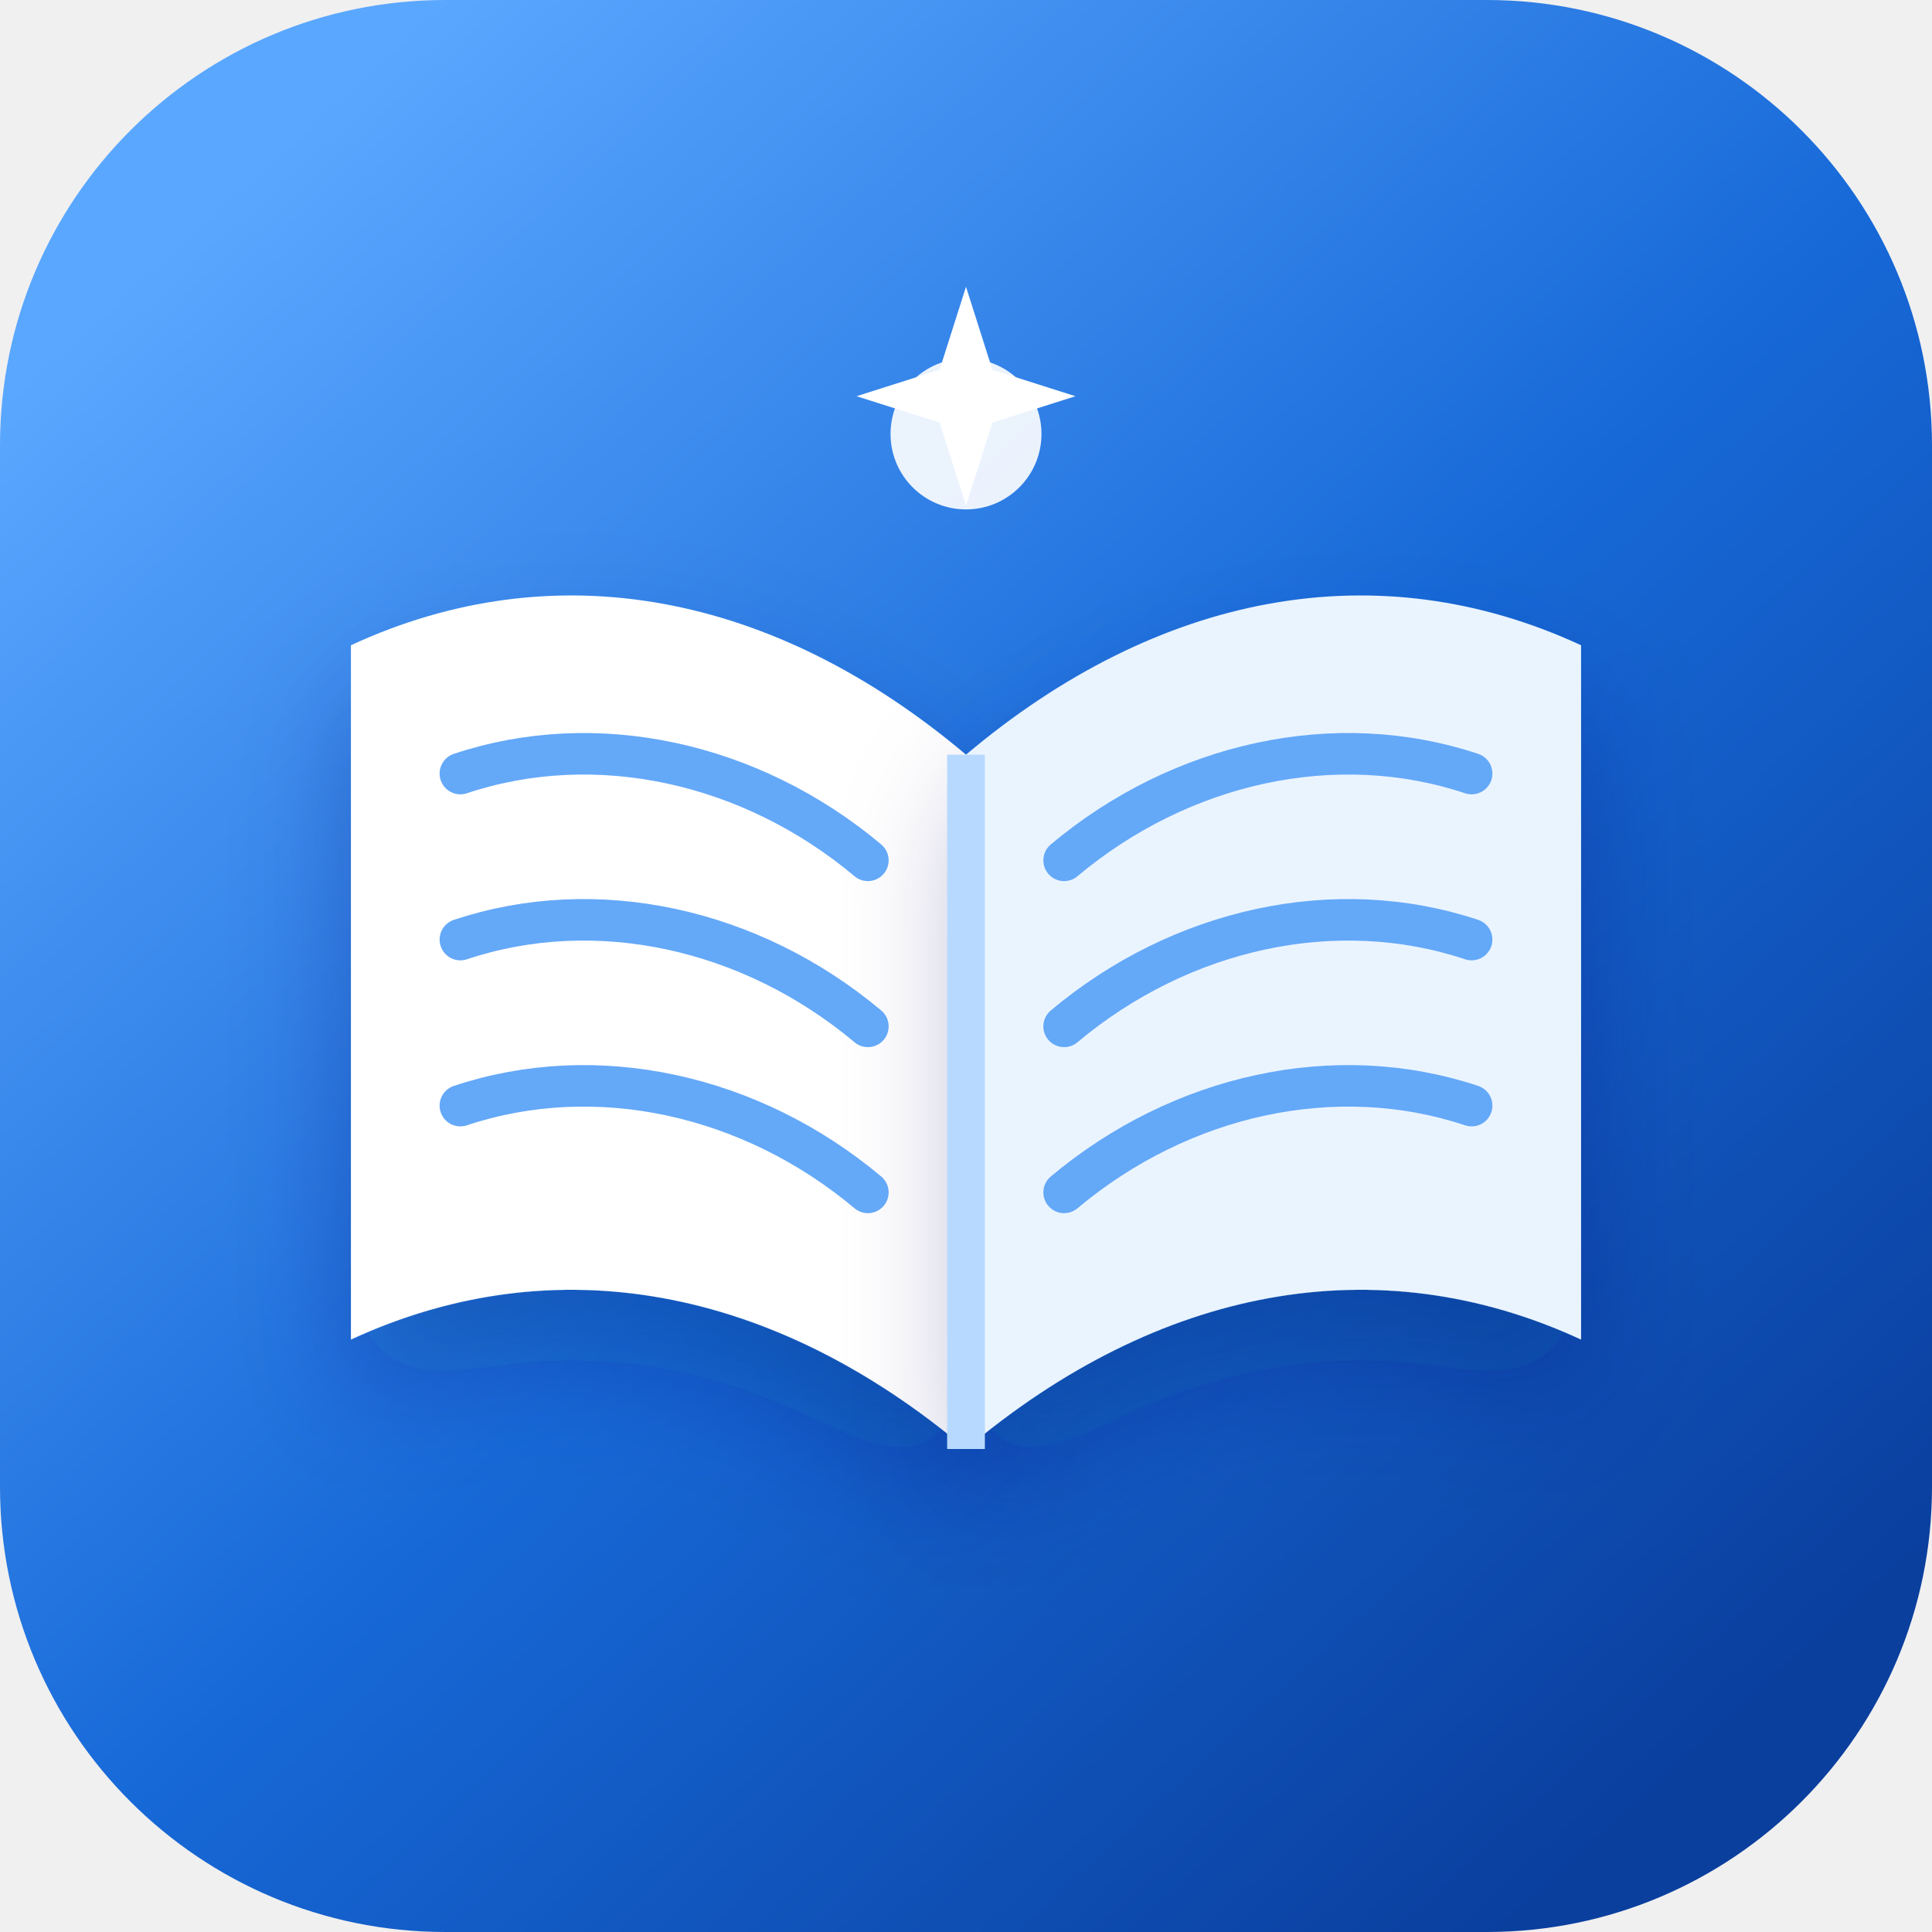
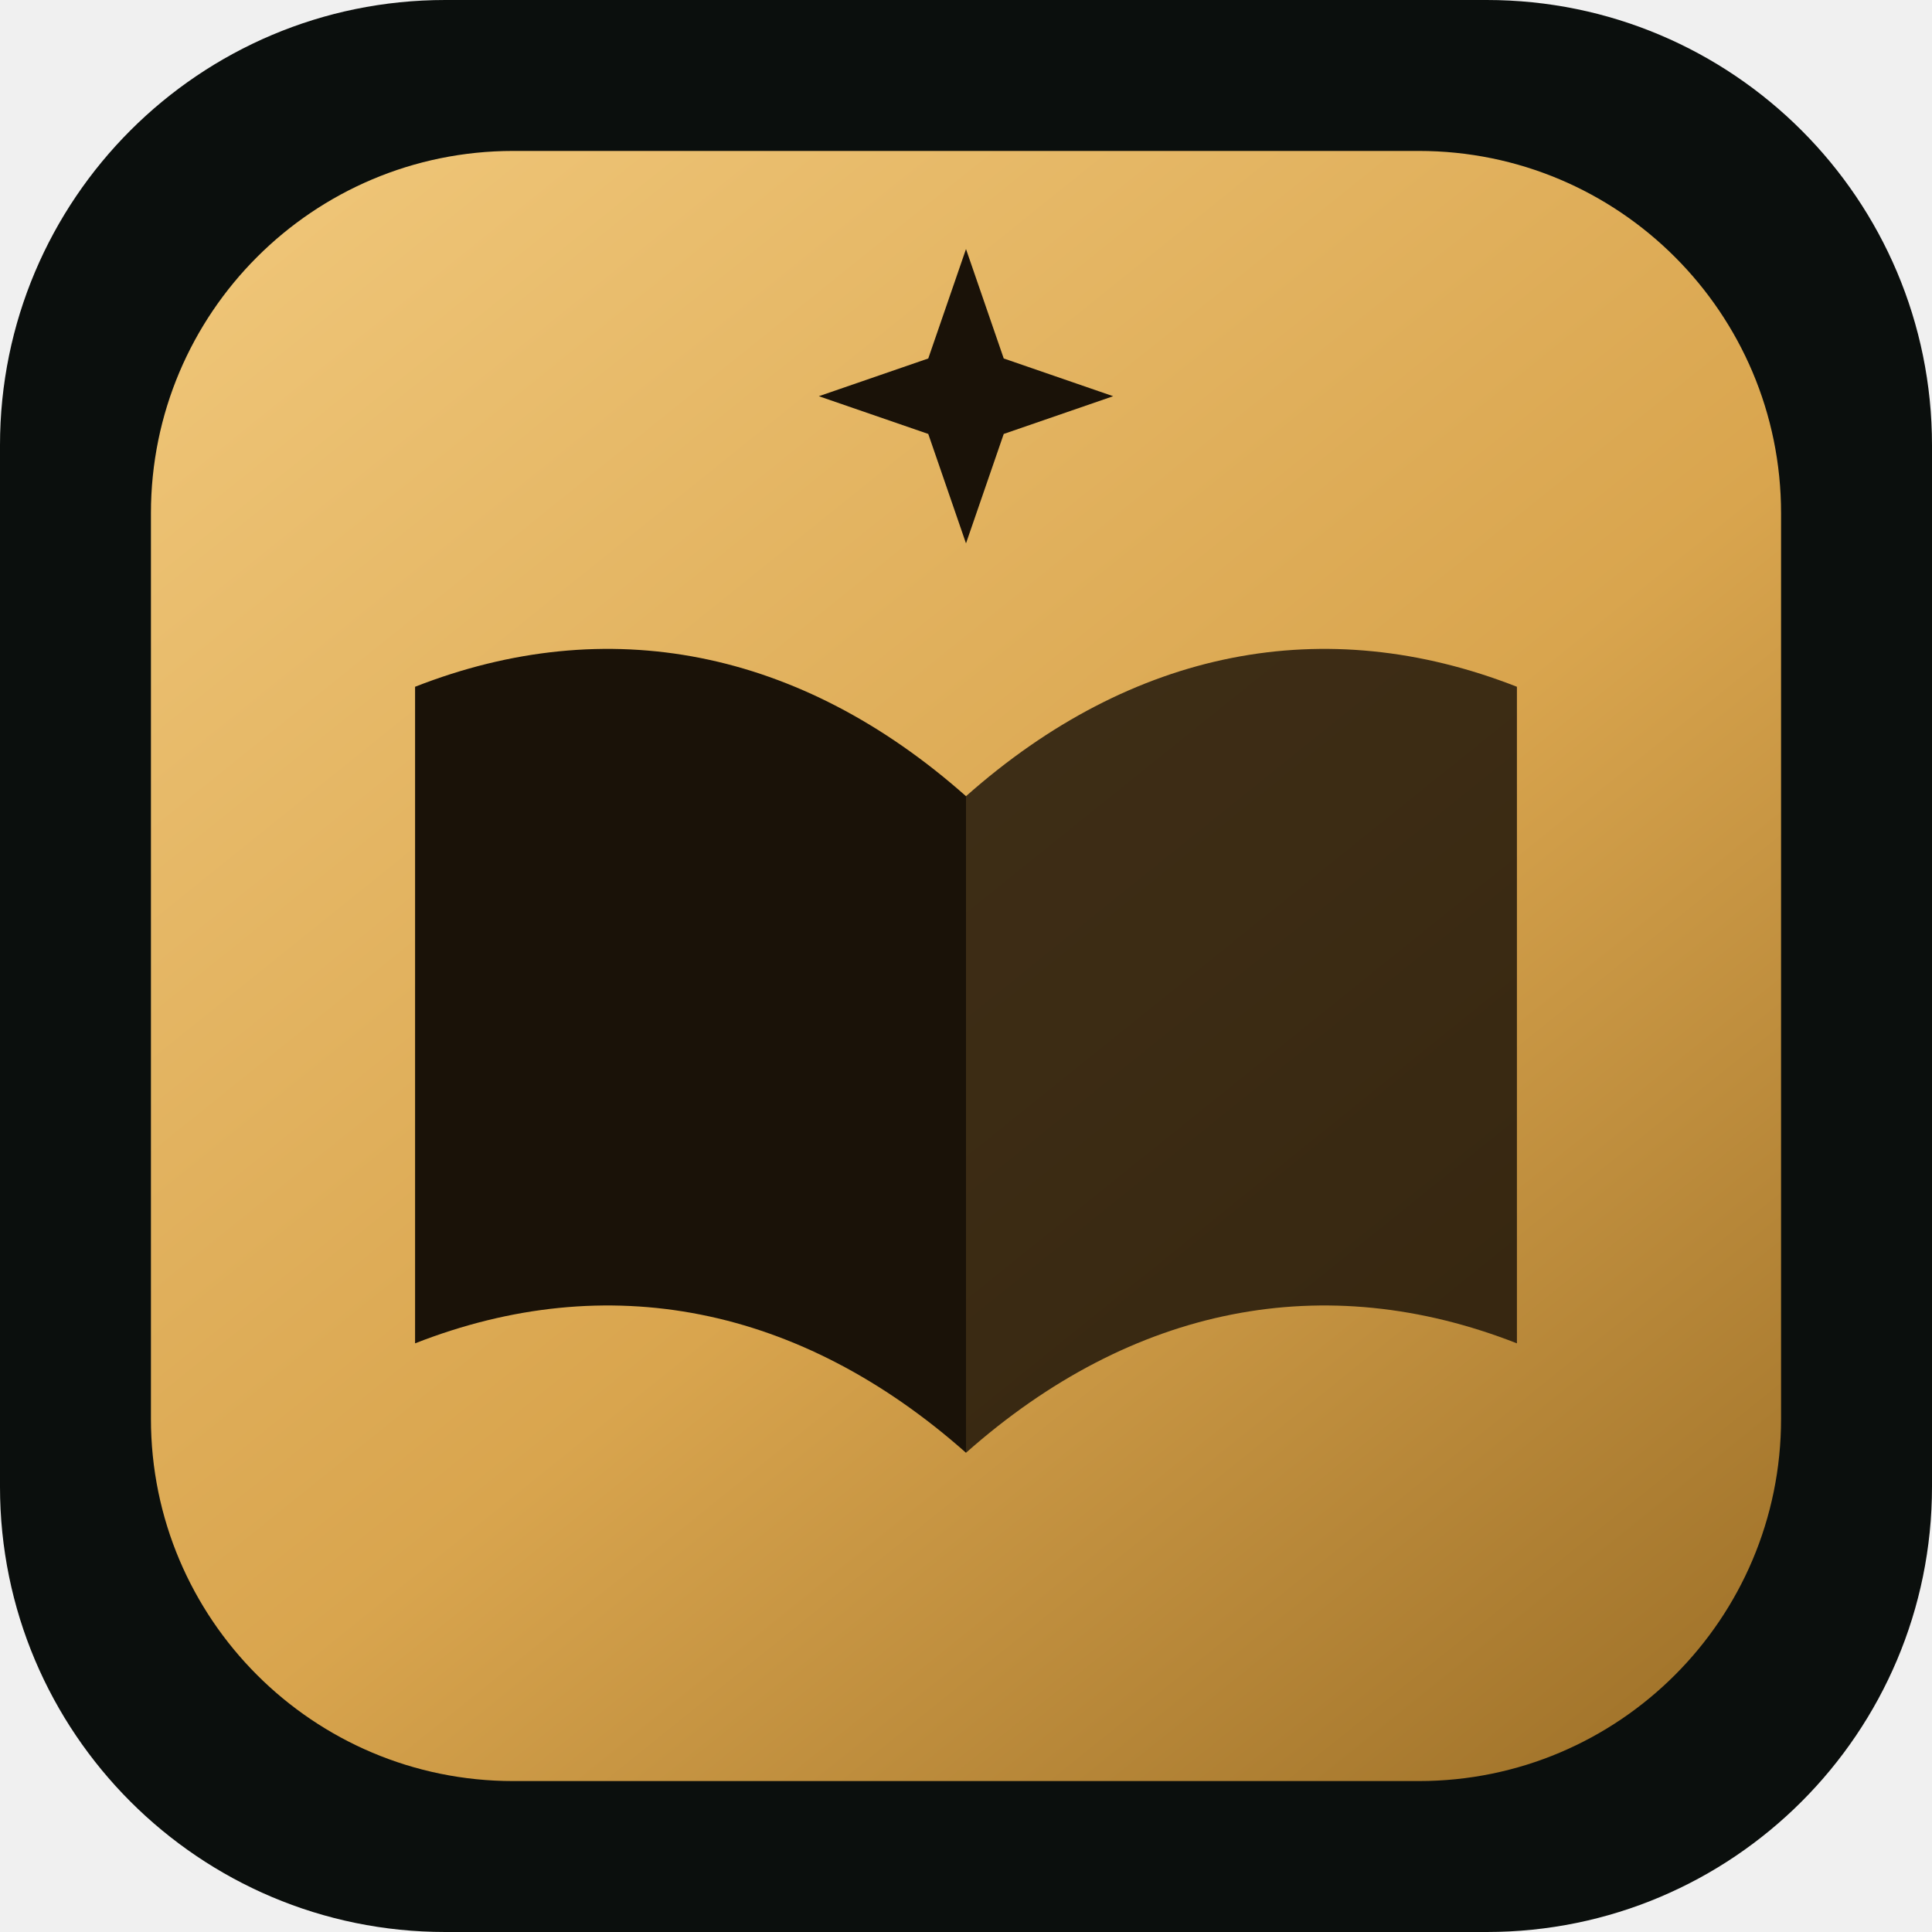
<svg xmlns="http://www.w3.org/2000/svg" viewBox="0 0 512 512" role="img" aria-label="BookVerse">
  <defs>
-     <linearGradient id="blue" x1="64" y1="48" x2="448" y2="468" gradientUnits="userSpaceOnUse">
-       <stop stop-color="#5AA7FF" />
-       <stop offset=".52" stop-color="#1769D8" />
-       <stop offset="1" stop-color="#0A3F9E" />
+     <linearGradient id="brass" x1="70" y1="30" x2="440" y2="490" gradientUnits="userSpaceOnUse">
+       <stop stop-color="#F0C77A" />
+       <stop offset=".55" stop-color="#D9A54E" />
+       <stop offset="1" stop-color="#9C6F27" />
    </linearGradient>
-     <filter id="shadow" x="-20%" y="-20%" width="140%" height="150%">
-       <feDropShadow dx="0" dy="18" stdDeviation="16" flood-color="#072A68" flood-opacity=".28" />
-     </filter>
  </defs>
-   <rect width="512" height="512" rx="118" fill="url(#blue)" />
-   <path d="M93 171c54-25 112-14 163 29v184c-51-43-109-54-163-29V171Z" fill="#fff" filter="url(#shadow)" />
-   <path d="M419 171c-54-25-112-14-163 29v184c51-43 109-54 163-29V171Z" fill="#EAF4FF" filter="url(#shadow)" />
-   <path d="M256 200v184" stroke="#B8D9FF" stroke-width="10" />
-   <path d="M122 205c36-12 77-3 108 23M122 249c36-12 77-3 108 23M122 293c36-12 77-3 108 23M390 205c-36-12-77-3-108 23M390 249c-36-12-77-3-108 23M390 293c-36-12-77-3-108 23" fill="none" stroke="#64A8F8" stroke-linecap="round" stroke-width="11" />
-   <circle cx="256" cy="115" r="20" fill="#fff" opacity=".9" />
-   <path d="m256 76 7 22 22 7-22 7-7 22-7-22-22-7 22-7 7-22Z" fill="#fff" />
+   <rect width="512" height="512" rx="118" fill="#0B0F0D" />
+   <rect x="40" y="40" width="432" height="432" rx="96" fill="url(#brass)" />
+   <path d="M110 182c51-20 102-10 146 29v174c-44-39-95-49-146-29V182Z" fill="#1A1208" />
+   <path d="M402 182c-51-20-102-10-146 29v174c44-39 95-49 146-29V182Z" fill="#1A1208" fill-opacity=".82" />
+   <path d="m256 66 10 29 29 10-29 10-10 29-10-29-29-10 29-10 10-29Z" fill="#1A1208" />
</svg>
